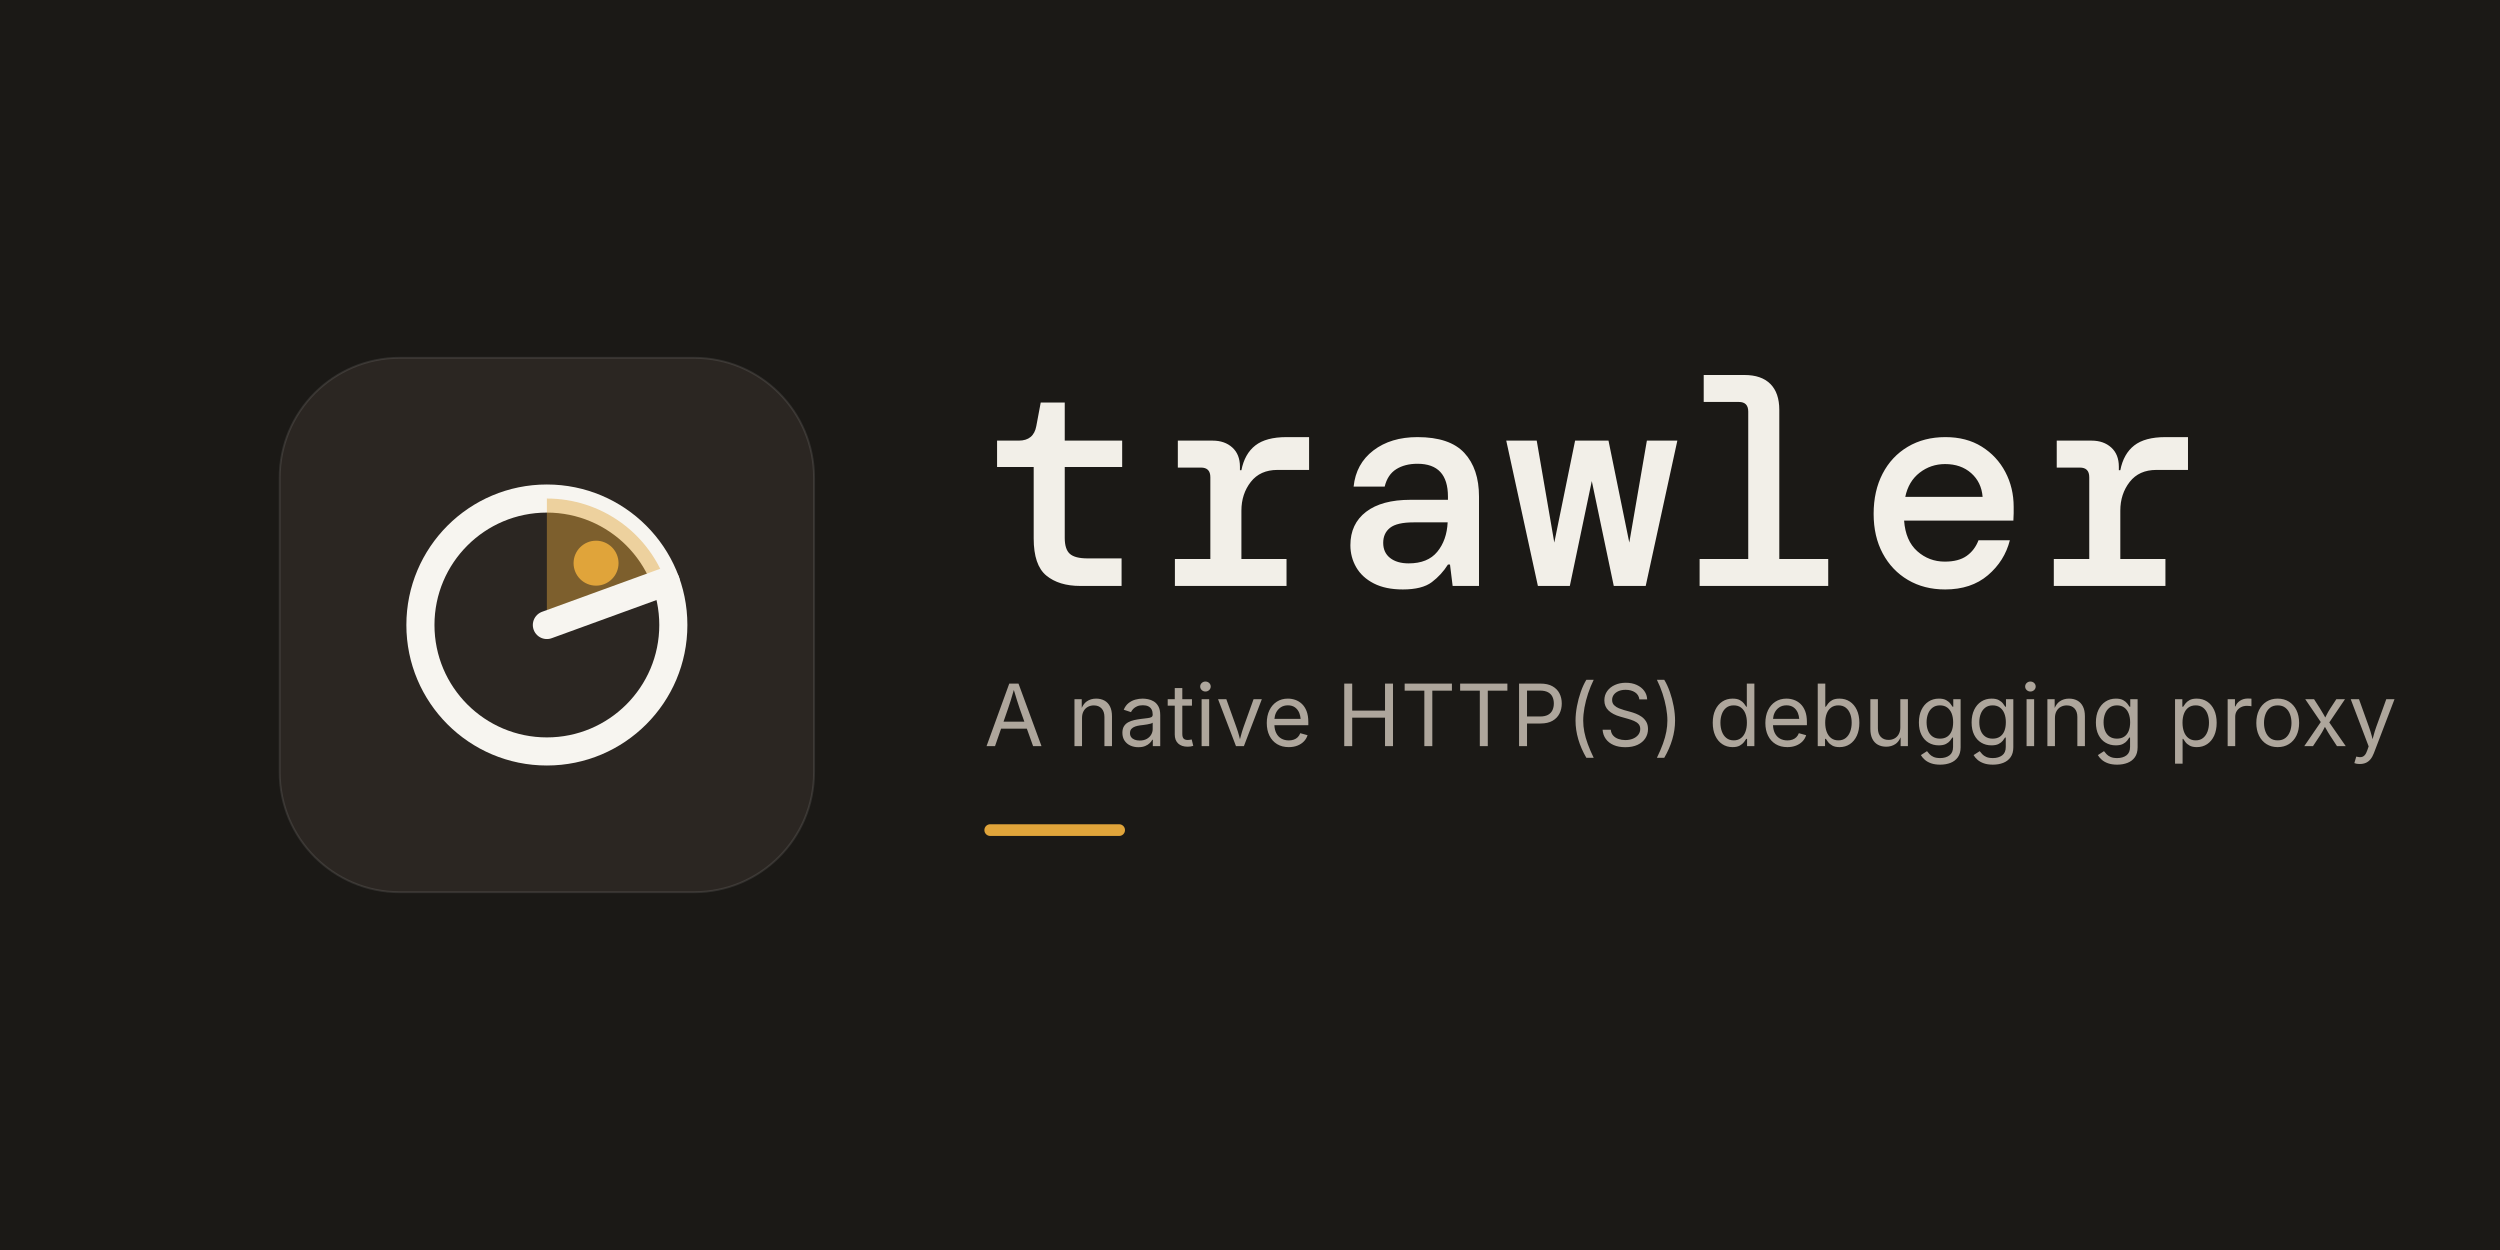
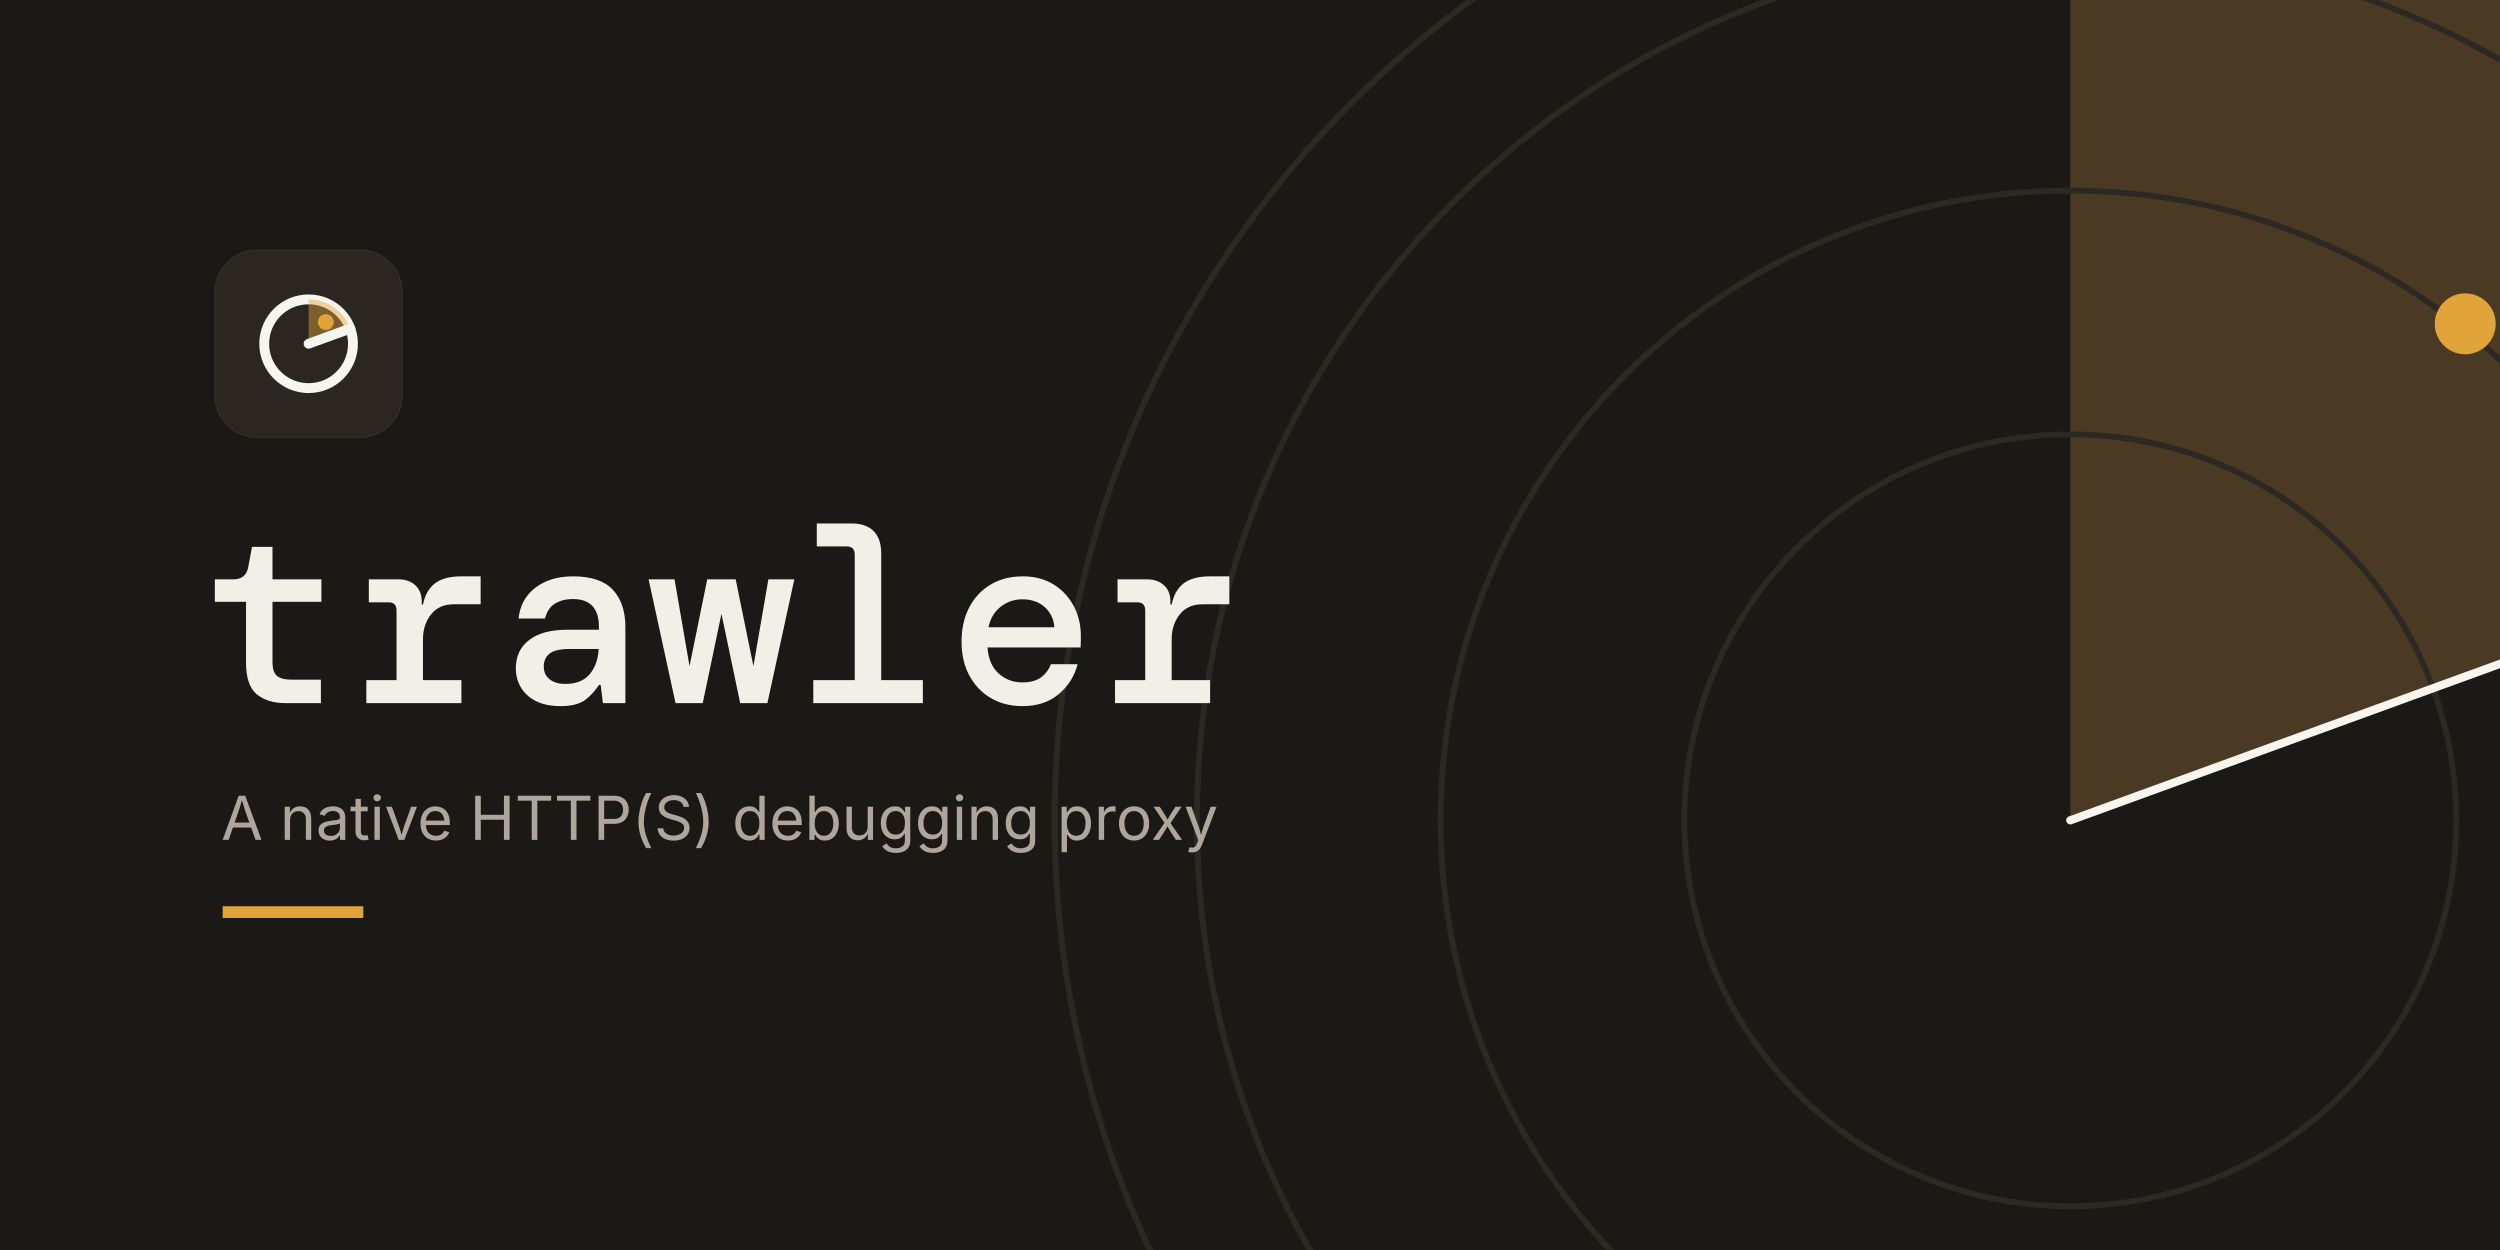
<svg xmlns="http://www.w3.org/2000/svg" width="1280" height="640" viewBox="0 0 1280 640">
-   <rect width="1280" height="640" fill="#1b1916" />
-   <g transform="translate(110 150) scale(0.3320312)">
+   <rect x="0" y="0" width="1280" height="640" fill="#1b1916" />
+   <path d="M1060 420V-100A520 520 0 0 1 1548.8 242.0Z" fill="#4a3a24" />
+   <circle cx="1060" cy="420" r="197.6" fill="none" stroke="#2c2824" stroke-width="3" />
+   <circle cx="1060" cy="420" r="322.4" fill="none" stroke="#2c2824" stroke-width="3" />
+   <circle cx="1060" cy="420" r="447.2" fill="none" stroke="#2c2824" stroke-width="3" />
+   <circle cx="1060" cy="420" r="520" fill="none" stroke="#2c2824" stroke-width="3" />
+   <path d="M1060 420L1548.8 242.0" stroke="#f7f5f0" stroke-width="4.2" stroke-linecap="round" />
+   <circle cx="1262.2" cy="165.8" r="15.6" fill="#e0a43a" />
+   <g transform="translate(98.350 116.350) scale(0.116505)">
    <rect x="100" y="100" width="824" height="824" rx="185" fill="#2b2622" stroke="#ffffff" stroke-opacity=".1" stroke-width="3" />
    <g transform="translate(252 252) scale(21.6667)">
      <circle cx="12" cy="12" r="9" stroke-linecap="round" stroke-linejoin="round" fill="none" stroke="#f7f5f0" stroke-width="2" />
      <path d="M12 12V3A9 9 0 0 1 20.46 8.92Z" fill="#e0a43a" fill-opacity="0.45" />
      <path stroke-linecap="round" stroke-linejoin="round" fill="none" stroke="#f7f5f0" stroke-width="2" d="M12 12L20.46 8.92" />
      <circle cx="15.5" cy="7.6" r="1.6" fill="#e0a43a" />
    </g>
  </g>
-   <path transform="translate(500 300)" fill="#f2efe8" d="M53.1 0.0Q42.15 0.0 35.7 -5.325Q29.25 -10.65 29.25 -24.3V-60.9H10.5V-74.4H21.6Q29.25 -74.4 30.6 -81.9L32.85 -93.9H45.15V-74.4H74.55V-60.9H45.15V-24.6Q45.15 -18.75 47.775 -16.425Q50.4 -14.1 56.85 -14.1H74.25V0.0Z M101.55 0.0V-13.8H119.7V-55.65Q119.7 -60.6 114.9 -60.6H103.05V-74.4H120.9Q127.05 -74.4 130.95 -70.875Q134.85 -67.35 134.85 -61.05V-59.25H135.6Q137.25 -67.65 142.725 -71.925Q148.2 -76.2 158.7 -76.2H170.25V-59.4H154.05Q145.2 -59.4 140.4 -53.25Q135.6 -47.1 135.6 -38.55V-13.8H158.7V0.0Z M218.25 1.8Q209.4 1.8 203.4 -1.275Q197.4 -4.35 194.4 -9.525Q191.4 -14.7 191.4 -20.85Q191.4 -31.8 199.425 -37.95Q207.45 -44.1 222.15 -44.1H241.35V-45.75Q241.35 -62.55 225.75 -62.55Q219.3 -62.55 214.875 -59.775Q210.45 -57.0 208.95 -50.85H193.05Q194.25 -62.55 203.175 -69.375Q212.1 -76.2 225.75 -76.2Q242.25 -76.2 249.75 -68.1Q257.25 -60.0 257.25 -45.75V0.0H243.75L242.4 -10.95H241.35Q238.05 -5.7 233.1 -1.95Q228.15 1.8 218.25 1.8ZM221.25 -11.55Q231.0 -11.55 235.875 -17.475Q240.75 -23.4 241.2 -32.55H223.8Q215.25 -32.55 211.725 -29.775Q208.2 -27.0 208.2 -22.05Q208.2 -17.1 211.725 -14.325Q215.25 -11.55 221.25 -11.55Z M287.4 0.0 271.2 -74.4H286.8L295.8 -22.2L306.45 -74.4H323.55L334.2 -22.2L343.2 -74.4H358.8L342.6 0.0H326.25L315.0 -53.7L303.75 0.0Z M370.2 0.0V-13.8H395.1V-89.25Q395.1 -94.2 390.3 -94.2H372.3V-108.0H393.15Q401.85 -108.0 406.425 -103.425Q411.0 -98.85 411.0 -90.15V-13.8H436.05V0.0Z M495.9 1.8Q485.1 1.8 476.85 -3.075Q468.6 -7.95 463.95 -16.65Q459.3 -25.35 459.3 -36.9Q459.3 -48.6 463.875 -57.45Q468.45 -66.3 476.775 -71.25Q485.1 -76.2 496.05 -76.2Q506.85 -76.2 514.65 -71.325Q522.45 -66.45 526.725 -58.35Q531.0 -50.25 531.0 -40.5Q531.0 -39.0 531.0 -37.275Q531.0 -35.55 530.85 -33.45H474.9Q475.65 -23.1 481.65 -17.775Q487.65 -12.45 495.75 -12.45Q502.8 -12.45 506.925 -15.375Q511.05 -18.3 513.0 -23.4H529.05Q526.35 -12.75 517.8 -5.475Q509.25 1.8 495.9 1.8ZM495.9 -62.4Q488.55 -62.4 482.85 -57.975Q477.15 -53.55 475.5 -45.6H515.1Q514.5 -53.1 509.25 -57.75Q504.0 -62.4 495.9 -62.4Z M551.55 0.0V-13.8H569.7V-55.65Q569.7 -60.6 564.9 -60.6H553.05V-74.4H570.9Q577.05 -74.4 580.95 -70.875Q584.85 -67.35 584.85 -61.05V-59.25H585.6Q587.25 -67.65 592.725 -71.925Q598.2 -76.2 608.7 -76.2H620.25V-59.4H604.05Q595.2 -59.4 590.4 -53.25Q585.6 -47.1 585.6 -38.55V-13.8H608.7V0.0Z" />
-   <path transform="translate(504 382.0117)" fill="#aea69c" d="M1.117 0.0 12.74 -32.012H17.467L29.24 0.0H24.943L21.742 -8.938H8.551L5.457 0.0ZM20.475 -12.504 18.154 -18.992Q17.531 -20.754 16.715 -23.396Q16.027 -25.566 15.082 -28.746Q14.158 -25.523 13.471 -23.311Q12.611 -20.625 12.053 -18.992L9.797 -12.504Z  M49.994 -14.395V0.0H46.127V-24.02H49.844L49.865 -19.572Q50.875 -21.828 52.465 -22.924Q54.484 -24.32 57.213 -24.32Q59.641 -24.32 61.467 -23.321Q63.293 -22.322 64.313 -20.313Q65.334 -18.305 65.334 -15.254V0.0H61.467V-14.932Q61.467 -17.703 60.017 -19.271Q58.566 -20.84 56.053 -20.84Q54.334 -20.84 52.959 -20.088Q51.584 -19.336 50.789 -17.896Q49.994 -16.457 49.994 -14.395Z M78.848 0.559Q76.57 0.559 74.712 -0.301Q72.854 -1.16 71.758 -2.814Q70.662 -4.469 70.662 -6.832Q70.662 -8.895 71.479 -10.184Q72.295 -11.473 73.659 -12.214Q75.023 -12.955 76.678 -13.32Q78.332 -13.686 80.008 -13.9Q82.156 -14.18 83.51 -14.33Q84.863 -14.48 85.519 -14.846Q86.174 -15.211 86.174 -16.092V-16.221Q86.174 -17.725 85.615 -18.767Q85.057 -19.809 83.939 -20.367Q82.822 -20.926 81.146 -20.926Q79.428 -20.926 78.203 -20.389Q76.979 -19.852 76.216 -19.046Q75.453 -18.24 75.066 -17.402L71.35 -18.627Q72.273 -20.818 73.842 -22.054Q75.41 -23.289 77.301 -23.805Q79.191 -24.32 81.039 -24.32Q82.242 -24.32 83.778 -24.03Q85.314 -23.74 86.743 -22.881Q88.172 -22.021 89.106 -20.335Q90.041 -18.648 90.041 -15.834V0.0H86.238V-3.266H85.98Q85.572 -2.428 84.67 -1.536Q83.768 -0.645 82.328 -0.043Q80.889 0.559 78.848 0.559ZM79.514 -2.857Q81.662 -2.857 83.145 -3.695Q84.627 -4.533 85.4 -5.876Q86.174 -7.219 86.174 -8.68V-12.01Q85.938 -11.73 85.143 -11.505Q84.348 -11.279 83.327 -11.107Q82.307 -10.936 81.351 -10.817Q80.395 -10.699 79.836 -10.635Q78.439 -10.463 77.226 -10.044Q76.012 -9.625 75.281 -8.819Q74.551 -8.014 74.551 -6.639Q74.551 -5.393 75.195 -4.555Q75.84 -3.717 76.957 -3.287Q78.074 -2.857 79.514 -2.857Z M106.283 -24.02V-20.711H101.342V-6.23Q101.342 -4.619 101.997 -3.878Q102.652 -3.137 104.178 -3.137Q104.543 -3.137 105.112 -3.223Q105.682 -3.309 106.154 -3.395L106.949 -0.129Q106.348 0.086 105.585 0.193Q104.822 0.301 104.07 0.301Q100.955 0.301 99.215 -1.343Q97.475 -2.986 97.475 -5.93V-20.711H93.865V-24.02H97.475V-29.734H101.342V-24.02Z M111.225 0.0V-24.02H115.092V0.0ZM113.18 -27.951Q112.084 -27.951 111.289 -28.703Q110.494 -29.455 110.494 -30.508Q110.494 -31.582 111.289 -32.323Q112.084 -33.064 113.18 -33.064Q114.297 -33.064 115.092 -32.323Q115.887 -31.582 115.887 -30.508Q115.887 -29.455 115.092 -28.703Q114.297 -27.951 113.18 -27.951Z M128.82 0.0 119.646 -24.02H123.879L128.992 -9.775Q129.809 -7.562 130.389 -5.371Q130.625 -4.447 130.861 -3.545Q131.098 -4.447 131.355 -5.371Q131.914 -7.562 132.709 -9.775L137.822 -24.02H142.055L132.881 0.0Z M155.848 0.516Q152.367 0.516 149.843 -1.031Q147.318 -2.578 145.954 -5.35Q144.59 -8.121 144.59 -11.816Q144.59 -15.512 145.922 -18.326Q147.254 -21.141 149.692 -22.73Q152.131 -24.32 155.396 -24.32Q157.309 -24.32 159.167 -23.687Q161.025 -23.053 162.54 -21.646Q164.055 -20.238 164.957 -17.939Q165.859 -15.641 165.859 -12.311V-10.699H148.5Q148.586 -8.379 149.424 -6.703Q150.348 -4.834 152.013 -3.878Q153.678 -2.922 155.869 -2.922Q157.287 -2.922 158.447 -3.33Q159.607 -3.738 160.445 -4.565Q161.283 -5.393 161.734 -6.617L165.473 -5.586Q164.914 -3.781 163.582 -2.406Q162.25 -1.031 160.284 -0.258Q158.318 0.516 155.848 0.516ZM148.521 -13.965H161.928Q161.777 -15.598 161.24 -16.973Q160.488 -18.799 159.027 -19.841Q157.566 -20.883 155.396 -20.883Q153.227 -20.883 151.68 -19.819Q150.133 -18.756 149.316 -17.059Q148.629 -15.598 148.521 -13.965Z  M184.25 0.0V-32.012H188.332V-18.176H205.133V-32.012H209.215V0.0H205.133V-14.566H188.332V0.0Z M215.188 -28.402V-32.012H239.379V-28.402H229.346V0.0H225.264V-28.402Z M243.59 -28.402V-32.012H267.781V-28.402H257.748V0.0H253.666V-28.402Z M273.754 0.0V-32.012H284.711Q288.449 -32.012 290.866 -30.647Q293.283 -29.283 294.454 -26.984Q295.625 -24.686 295.625 -21.828Q295.625 -18.971 294.454 -16.65Q293.283 -14.33 290.877 -12.955Q288.471 -11.58 284.732 -11.58H277.836V0.0ZM277.836 -15.168H284.539Q287.074 -15.168 288.621 -16.038Q290.168 -16.908 290.866 -18.423Q291.564 -19.938 291.564 -21.828Q291.564 -23.719 290.866 -25.212Q290.168 -26.705 288.61 -27.564Q287.053 -28.424 284.496 -28.424H277.836Z M302.672 -13.041Q302.672 -16.543 303.392 -20.378Q304.111 -24.213 305.357 -27.769Q306.604 -31.324 308.215 -33.967H311.975Q310.32 -30.594 309.106 -26.941Q307.893 -23.289 307.248 -19.733Q306.604 -16.178 306.604 -13.041Q306.604 -10.184 307.173 -7.262Q307.742 -4.34 308.935 -1.085Q310.127 2.17 311.975 5.994H308.215Q305.486 1.332 304.079 -3.502Q302.672 -8.336 302.672 -13.041Z M328.152 0.559Q324.693 0.559 322.147 -0.559Q319.602 -1.676 318.162 -3.685Q316.723 -5.693 316.529 -8.379H320.719Q320.891 -6.574 321.943 -5.403Q322.996 -4.232 324.64 -3.663Q326.283 -3.094 328.152 -3.094Q330.322 -3.094 332.052 -3.803Q333.781 -4.512 334.791 -5.801Q335.801 -7.09 335.801 -8.787Q335.801 -10.334 334.931 -11.301Q334.061 -12.268 332.621 -12.891Q331.182 -13.514 329.463 -13.986L325.596 -15.082Q321.729 -16.178 319.58 -18.219Q317.432 -20.26 317.432 -23.439Q317.432 -26.146 318.893 -28.177Q320.354 -30.207 322.846 -31.324Q325.338 -32.441 328.432 -32.441Q331.59 -32.441 334.018 -31.324Q336.445 -30.207 337.853 -28.284Q339.26 -26.361 339.346 -23.934H335.35Q335.07 -26.275 333.115 -27.554Q331.16 -28.832 328.303 -28.832Q326.24 -28.832 324.683 -28.155Q323.125 -27.479 322.266 -26.308Q321.406 -25.137 321.406 -23.633Q321.406 -21.957 322.448 -20.937Q323.49 -19.916 324.919 -19.347Q326.348 -18.777 327.508 -18.455L330.709 -17.574Q331.998 -17.23 333.556 -16.629Q335.113 -16.027 336.531 -15.028Q337.949 -14.029 338.862 -12.493Q339.775 -10.957 339.775 -8.723Q339.775 -6.102 338.411 -3.996Q337.047 -1.891 334.447 -0.666Q331.848 0.559 328.152 0.559Z M344.33 5.994Q346.242 2.062 347.424 -1.214Q348.605 -4.49 349.153 -7.391Q349.701 -10.291 349.701 -13.041Q349.701 -16.178 349.057 -19.733Q348.412 -23.289 347.209 -26.941Q346.006 -30.594 344.33 -33.967H348.09Q349.701 -31.324 350.958 -27.769Q352.215 -24.213 352.924 -20.367Q353.633 -16.521 353.633 -13.041Q353.633 -8.25 352.204 -3.416Q350.775 1.418 348.09 5.994Z  M383.088 0.516Q380.102 0.516 377.803 -1.01Q375.504 -2.535 374.215 -5.328Q372.926 -8.121 372.926 -11.945Q372.926 -15.748 374.226 -18.53Q375.525 -21.312 377.824 -22.816Q380.123 -24.32 383.109 -24.32Q385.451 -24.32 386.826 -23.547Q388.201 -22.773 388.942 -21.796Q389.684 -20.818 390.07 -20.174H390.371V-32.012H394.238V0.0H390.5V-3.717H390.07Q389.684 -3.051 388.921 -2.052Q388.158 -1.053 386.772 -0.269Q385.387 0.516 383.088 0.516ZM383.668 -2.943Q385.859 -2.943 387.363 -4.093Q388.867 -5.242 389.641 -7.283Q390.414 -9.324 390.414 -11.988Q390.414 -14.652 389.651 -16.64Q388.889 -18.627 387.385 -19.744Q385.881 -20.861 383.668 -20.861Q381.391 -20.861 379.876 -19.68Q378.361 -18.498 377.609 -16.489Q376.857 -14.48 376.857 -11.988Q376.857 -9.475 377.62 -7.423Q378.383 -5.371 379.908 -4.157Q381.434 -2.943 383.668 -2.943Z M411.125 0.516Q407.645 0.516 405.12 -1.031Q402.596 -2.578 401.231 -5.35Q399.867 -8.121 399.867 -11.816Q399.867 -15.512 401.199 -18.326Q402.531 -21.141 404.97 -22.73Q407.408 -24.32 410.674 -24.32Q412.586 -24.32 414.444 -23.687Q416.303 -23.053 417.817 -21.646Q419.332 -20.238 420.234 -17.939Q421.137 -15.641 421.137 -12.311V-10.699H403.777Q403.863 -8.379 404.701 -6.703Q405.625 -4.834 407.29 -3.878Q408.955 -2.922 411.146 -2.922Q412.564 -2.922 413.725 -3.33Q414.885 -3.738 415.723 -4.565Q416.561 -5.393 417.012 -6.617L420.75 -5.586Q420.191 -3.781 418.859 -2.406Q417.527 -1.031 415.562 -0.258Q413.596 0.516 411.125 0.516ZM403.799 -13.965H417.205Q417.055 -15.598 416.518 -16.973Q415.766 -18.799 414.305 -19.841Q412.844 -20.883 410.674 -20.883Q408.504 -20.883 406.957 -19.819Q405.41 -18.756 404.594 -17.059Q403.906 -15.598 403.799 -13.965Z M437.83 0.516Q435.553 0.516 434.156 -0.269Q432.76 -1.053 432.008 -2.052Q431.256 -3.051 430.848 -3.717H430.418V0.0H426.68V-32.012H430.547V-20.174H430.848Q431.256 -20.818 431.986 -21.796Q432.717 -22.773 434.092 -23.547Q435.467 -24.32 437.809 -24.32Q440.816 -24.32 443.104 -22.816Q445.393 -21.312 446.692 -18.53Q447.992 -15.748 447.992 -11.945Q447.992 -8.121 446.703 -5.328Q445.414 -2.535 443.126 -1.01Q440.838 0.516 437.83 0.516ZM437.25 -2.943Q439.506 -2.943 441.021 -4.157Q442.535 -5.371 443.298 -7.423Q444.061 -9.475 444.061 -11.988Q444.061 -14.48 443.309 -16.489Q442.557 -18.498 441.042 -19.68Q439.527 -20.861 437.25 -20.861Q435.037 -20.861 433.533 -19.744Q432.029 -18.627 431.267 -16.64Q430.504 -14.652 430.504 -11.988Q430.504 -9.324 431.277 -7.283Q432.051 -5.242 433.565 -4.093Q435.08 -2.943 437.25 -2.943Z M461.764 0.301Q459.336 0.301 457.499 -0.698Q455.662 -1.697 454.642 -3.717Q453.621 -5.736 453.621 -8.766V-24.02H457.488V-9.088Q457.488 -6.316 458.949 -4.748Q460.41 -3.18 462.924 -3.18Q464.643 -3.18 466.007 -3.932Q467.371 -4.684 468.166 -6.134Q468.961 -7.584 468.961 -9.625V-24.02H472.85V0.0H469.111V-4.49Q468.08 -2.148 466.469 -1.074Q464.406 0.301 461.764 0.301Z M489.371 9.496Q486.707 9.496 484.763 8.819Q482.818 8.143 481.529 7.025Q480.24 5.908 479.488 4.598L482.625 2.578Q483.141 3.266 483.903 4.104Q484.666 4.941 485.966 5.532Q487.266 6.123 489.371 6.123Q492.25 6.123 494.108 4.748Q495.967 3.373 495.967 0.408V-4.404H495.602Q495.193 -3.717 494.452 -2.771Q493.711 -1.826 492.325 -1.106Q490.939 -0.387 488.619 -0.387Q485.74 -0.387 483.441 -1.751Q481.143 -3.115 479.811 -5.736Q478.479 -8.357 478.479 -12.117Q478.479 -15.834 479.789 -18.573Q481.1 -21.312 483.409 -22.816Q485.719 -24.32 488.705 -24.32Q491.025 -24.32 492.411 -23.558Q493.797 -22.795 494.549 -21.807Q495.301 -20.818 495.709 -20.174H496.074V-24.02H499.834V0.623Q499.834 3.717 498.438 5.683Q497.041 7.648 494.667 8.572Q492.293 9.496 489.371 9.496ZM489.264 -3.824Q491.455 -3.824 492.959 -4.823Q494.463 -5.822 495.236 -7.702Q496.01 -9.582 496.01 -12.203Q496.01 -14.76 495.247 -16.704Q494.484 -18.648 492.98 -19.755Q491.477 -20.861 489.264 -20.861Q486.986 -20.861 485.461 -19.69Q483.936 -18.52 483.173 -16.564Q482.41 -14.609 482.41 -12.203Q482.41 -9.732 483.184 -7.842Q483.957 -5.951 485.482 -4.888Q487.008 -3.824 489.264 -3.824Z M516.355 9.496Q513.691 9.496 511.747 8.819Q509.803 8.143 508.514 7.025Q507.225 5.908 506.473 4.598L509.609 2.578Q510.125 3.266 510.888 4.104Q511.65 4.941 512.95 5.532Q514.25 6.123 516.355 6.123Q519.234 6.123 521.093 4.748Q522.951 3.373 522.951 0.408V-4.404H522.586Q522.178 -3.717 521.437 -2.771Q520.695 -1.826 519.31 -1.106Q517.924 -0.387 515.604 -0.387Q512.725 -0.387 510.426 -1.751Q508.127 -3.115 506.795 -5.736Q505.463 -8.357 505.463 -12.117Q505.463 -15.834 506.773 -18.573Q508.084 -21.312 510.394 -22.816Q512.703 -24.32 515.689 -24.32Q518.01 -24.32 519.396 -23.558Q520.781 -22.795 521.533 -21.807Q522.285 -20.818 522.693 -20.174H523.059V-24.02H526.818V0.623Q526.818 3.717 525.422 5.683Q524.025 7.648 521.651 8.572Q519.277 9.496 516.355 9.496ZM516.248 -3.824Q518.439 -3.824 519.943 -4.823Q521.447 -5.822 522.221 -7.702Q522.994 -9.582 522.994 -12.203Q522.994 -14.76 522.231 -16.704Q521.469 -18.648 519.965 -19.755Q518.461 -20.861 516.248 -20.861Q513.971 -20.861 512.445 -19.69Q510.92 -18.52 510.157 -16.564Q509.395 -14.609 509.395 -12.203Q509.395 -9.732 510.168 -7.842Q510.941 -5.951 512.467 -4.888Q513.992 -3.824 516.248 -3.824Z M533.607 0.0V-24.02H537.475V0.0ZM535.562 -27.951Q534.467 -27.951 533.672 -28.703Q532.877 -29.455 532.877 -30.508Q532.877 -31.582 533.672 -32.323Q534.467 -33.064 535.562 -33.064Q536.68 -33.064 537.475 -32.323Q538.27 -31.582 538.27 -30.508Q538.27 -29.455 537.475 -28.703Q536.68 -27.951 535.562 -27.951Z M548.131 -14.395V0.0H544.264V-24.02H547.98L548.002 -19.572Q549.012 -21.828 550.602 -22.924Q552.621 -24.32 555.35 -24.32Q557.777 -24.32 559.604 -23.321Q561.43 -22.322 562.45 -20.313Q563.471 -18.305 563.471 -15.254V0.0H559.604V-14.932Q559.604 -17.703 558.153 -19.271Q556.703 -20.84 554.189 -20.84Q552.471 -20.84 551.096 -20.088Q549.721 -19.336 548.926 -17.896Q548.131 -16.457 548.131 -14.395Z M579.992 9.496Q577.328 9.496 575.384 8.819Q573.439 8.143 572.15 7.025Q570.861 5.908 570.109 4.598L573.246 2.578Q573.762 3.266 574.524 4.104Q575.287 4.941 576.587 5.532Q577.887 6.123 579.992 6.123Q582.871 6.123 584.729 4.748Q586.588 3.373 586.588 0.408V-4.404H586.223Q585.814 -3.717 585.073 -2.771Q584.332 -1.826 582.946 -1.106Q581.561 -0.387 579.24 -0.387Q576.361 -0.387 574.062 -1.751Q571.764 -3.115 570.432 -5.736Q569.1 -8.357 569.1 -12.117Q569.1 -15.834 570.41 -18.573Q571.721 -21.312 574.03 -22.816Q576.34 -24.32 579.326 -24.32Q581.646 -24.32 583.032 -23.558Q584.418 -22.795 585.17 -21.807Q585.922 -20.818 586.33 -20.174H586.695V-24.02H590.455V0.623Q590.455 3.717 589.059 5.683Q587.662 7.648 585.288 8.572Q582.914 9.496 579.992 9.496ZM579.885 -3.824Q582.076 -3.824 583.58 -4.823Q585.084 -5.822 585.857 -7.702Q586.631 -9.582 586.631 -12.203Q586.631 -14.76 585.868 -16.704Q585.105 -18.648 583.602 -19.755Q582.098 -20.861 579.885 -20.861Q577.607 -20.861 576.082 -19.69Q574.557 -18.52 573.794 -16.564Q573.031 -14.609 573.031 -12.203Q573.031 -9.732 573.805 -7.842Q574.578 -5.951 576.104 -4.888Q577.629 -3.824 579.885 -3.824Z  M609.619 8.98V-24.02H613.357V-20.174H613.787Q614.195 -20.818 614.926 -21.796Q615.656 -22.773 617.031 -23.547Q618.406 -24.32 620.748 -24.32Q623.756 -24.32 626.044 -22.816Q628.332 -21.312 629.632 -18.53Q630.932 -15.748 630.932 -11.945Q630.932 -8.121 629.643 -5.328Q628.354 -2.535 626.065 -1.01Q623.777 0.516 620.77 0.516Q618.492 0.516 617.096 -0.269Q615.699 -1.053 614.947 -2.052Q614.195 -3.051 613.787 -3.717H613.486V8.98ZM620.189 -2.943Q622.445 -2.943 623.96 -4.157Q625.475 -5.371 626.237 -7.423Q627.0 -9.475 627.0 -11.988Q627.0 -14.48 626.248 -16.489Q625.496 -18.498 623.981 -19.68Q622.467 -20.861 620.189 -20.861Q617.977 -20.861 616.473 -19.744Q614.969 -18.627 614.206 -16.64Q613.443 -14.652 613.443 -11.988Q613.443 -9.324 614.217 -7.283Q614.99 -5.242 616.505 -4.093Q618.02 -2.943 620.189 -2.943Z M636.561 0.0V-24.02H640.299V-20.324H640.557Q641.223 -22.15 642.931 -23.257Q644.639 -24.363 646.787 -24.363Q647.217 -24.363 647.808 -24.342Q648.398 -24.32 648.742 -24.299V-20.41Q648.57 -20.453 647.883 -20.539Q647.195 -20.625 646.422 -20.625Q644.703 -20.625 643.339 -19.905Q641.975 -19.186 641.201 -17.929Q640.428 -16.672 640.428 -15.039V0.0Z M662.17 0.516Q658.904 0.516 656.444 -1.031Q653.984 -2.578 652.609 -5.371Q651.234 -8.164 651.234 -11.859Q651.234 -15.619 652.609 -18.423Q653.984 -21.227 656.444 -22.773Q658.904 -24.32 662.17 -24.32Q665.457 -24.32 667.928 -22.773Q670.398 -21.227 671.773 -18.423Q673.148 -15.619 673.148 -11.859Q673.148 -8.164 671.773 -5.371Q670.398 -2.578 667.928 -1.031Q665.457 0.516 662.17 0.516ZM662.17 -2.943Q664.598 -2.943 666.166 -4.189Q667.734 -5.436 668.486 -7.466Q669.238 -9.496 669.238 -11.859Q669.238 -14.244 668.486 -16.296Q667.734 -18.348 666.166 -19.604Q664.598 -20.861 662.17 -20.861Q659.764 -20.861 658.217 -19.604Q656.67 -18.348 655.918 -16.307Q655.166 -14.266 655.166 -11.859Q655.166 -9.496 655.918 -7.466Q656.67 -5.436 658.217 -4.189Q659.764 -2.943 662.17 -2.943Z M675.791 0.0 684.234 -12.332 676.285 -24.02H680.797L683.783 -19.357Q684.943 -17.553 685.803 -15.984Q686.146 -15.318 686.533 -14.652Q686.877 -15.318 687.221 -15.984Q687.973 -17.553 689.154 -19.357L692.205 -24.02H696.631L688.596 -12.117L697.018 0.0H692.527L689.004 -5.393Q687.865 -7.154 687.049 -8.68Q686.705 -9.281 686.361 -9.861Q686.039 -9.281 685.738 -8.68Q684.986 -7.154 683.826 -5.393L680.26 0.0Z M701.422 8.701 702.41 5.35 702.818 5.457Q704.0 5.758 704.967 5.618Q705.934 5.479 706.707 4.662Q707.48 3.846 708.061 2.127L708.748 0.129L699.574 -24.02H703.807L708.92 -9.775Q709.736 -7.541 710.295 -5.35Q710.531 -4.447 710.768 -3.545Q711.004 -4.447 711.262 -5.371Q711.82 -7.562 712.615 -9.775L717.771 -24.02H721.982L711.434 3.588Q710.703 5.5 709.683 6.735Q708.662 7.971 707.309 8.562Q705.955 9.152 704.258 9.152Q703.227 9.152 702.475 9.002Q701.723 8.852 701.422 8.701Z" />
-   <rect x="504" y="422.012" width="72" height="6" rx="3" fill="#e0a43a" />
+   <g transform="translate(110 360)">
+     <path transform="translate(-8.944 0) scale(0.85185)" fill="#f2efe8" d="M53.1 0.0Q42.15 0.0 35.7 -5.325Q29.25 -10.65 29.25 -24.3V-60.9H10.5V-74.4H21.6Q29.25 -74.4 30.6 -81.9L32.85 -93.9H45.15V-74.4H74.55V-60.9H45.15V-24.6Q45.15 -18.75 47.775 -16.425Q50.4 -14.1 56.85 -14.1H74.25V0.0Z M101.55 0.0V-13.8H119.7V-55.65Q119.7 -60.6 114.9 -60.6H103.05V-74.4H120.9Q127.05 -74.4 130.95 -70.875Q134.85 -67.35 134.85 -61.05V-59.25H135.6Q137.25 -67.65 142.725 -71.925Q148.2 -76.2 158.7 -76.2H170.25V-59.4H154.05Q145.2 -59.4 140.4 -53.25Q135.6 -47.1 135.6 -38.55V-13.8H158.7V0.0Z M218.25 1.8Q209.4 1.8 203.4 -1.275Q197.4 -4.35 194.4 -9.525Q191.4 -14.7 191.4 -20.85Q191.4 -31.8 199.425 -37.95Q207.45 -44.1 222.15 -44.1H241.35V-45.75Q241.35 -62.55 225.75 -62.55Q219.3 -62.55 214.875 -59.775Q210.45 -57.0 208.95 -50.85H193.05Q194.25 -62.55 203.175 -69.375Q212.1 -76.2 225.75 -76.2Q242.25 -76.2 249.75 -68.1Q257.25 -60.0 257.25 -45.75V0.0H243.75L242.4 -10.95H241.35Q238.05 -5.7 233.1 -1.95Q228.15 1.8 218.25 1.8ZM221.25 -11.55Q231.0 -11.55 235.875 -17.475Q240.75 -23.4 241.2 -32.55H223.8Q215.25 -32.55 211.725 -29.775Q208.2 -27.0 208.2 -22.05Q208.2 -17.1 211.725 -14.325Q215.25 -11.55 221.25 -11.55Z M287.4 0.0 271.2 -74.4H286.8L295.8 -22.2L306.45 -74.4H323.55L334.2 -22.2L343.2 -74.4H358.8L342.6 0.0H326.25L315.0 -53.7L303.75 0.0Z M370.2 0.0V-13.8H395.1V-89.25Q395.1 -94.2 390.3 -94.2H372.3V-108.0H393.15Q401.85 -108.0 406.425 -103.425Q411.0 -98.85 411.0 -90.15V-13.8H436.05V0.0Z M495.9 1.8Q485.1 1.8 476.85 -3.075Q468.6 -7.95 463.95 -16.65Q459.3 -25.35 459.3 -36.9Q459.3 -48.6 463.875 -57.45Q468.45 -66.3 476.775 -71.25Q485.1 -76.2 496.05 -76.2Q506.85 -76.2 514.65 -71.325Q522.45 -66.45 526.725 -58.35Q531.0 -50.25 531.0 -40.5Q531.0 -39.0 531.0 -37.275Q531.0 -35.55 530.85 -33.45H474.9Q475.65 -23.1 481.65 -17.775Q487.65 -12.45 495.75 -12.45Q502.8 -12.45 506.925 -15.375Q511.05 -18.3 513.0 -23.4H529.05Q526.35 -12.75 517.8 -5.475Q509.25 1.8 495.9 1.8ZM495.9 -62.4Q488.55 -62.4 482.85 -57.975Q477.15 -53.55 475.5 -45.6H515.1Q514.5 -53.1 509.25 -57.75Q504.0 -62.4 495.9 -62.4Z M551.55 0.0V-13.8H569.7V-55.65Q569.7 -60.6 564.9 -60.6H553.05V-74.4H570.9Q577.05 -74.4 580.95 -70.875Q584.85 -67.35 584.85 -61.05V-59.25H585.6Q587.25 -67.65 592.725 -71.925Q598.2 -76.2 608.7 -76.2H620.25V-59.4H604.05Q595.2 -59.4 590.4 -53.25Q585.6 -47.1 585.6 -38.55V-13.8H608.7V0.0Z" />
+   </g>
+   <g transform="translate(114 430)">
+     <path transform="translate(-0.776 0) scale(0.70588)" fill="#aea69c" d="M1.117 0.0 12.74 -32.012H17.467L29.24 0.0H24.943L21.742 -8.938H8.551L5.457 0.0ZM20.475 -12.504 18.154 -18.992Q17.531 -20.754 16.715 -23.396Q16.027 -25.566 15.082 -28.746Q14.158 -25.523 13.471 -23.311Q12.611 -20.625 12.053 -18.992L9.797 -12.504Z  M49.994 -14.395V0.0H46.127V-24.02H49.844L49.865 -19.572Q50.875 -21.828 52.465 -22.924Q54.484 -24.32 57.213 -24.32Q59.641 -24.32 61.467 -23.321Q63.293 -22.322 64.313 -20.313Q65.334 -18.305 65.334 -15.254V0.0H61.467V-14.932Q61.467 -17.703 60.017 -19.271Q58.566 -20.84 56.053 -20.84Q54.334 -20.84 52.959 -20.088Q51.584 -19.336 50.789 -17.896Q49.994 -16.457 49.994 -14.395Z M78.848 0.559Q76.57 0.559 74.712 -0.301Q72.854 -1.16 71.758 -2.814Q70.662 -4.469 70.662 -6.832Q70.662 -8.895 71.479 -10.184Q72.295 -11.473 73.659 -12.214Q75.023 -12.955 76.678 -13.32Q78.332 -13.686 80.008 -13.9Q82.156 -14.18 83.51 -14.33Q84.863 -14.48 85.519 -14.846Q86.174 -15.211 86.174 -16.092V-16.221Q86.174 -17.725 85.615 -18.767Q85.057 -19.809 83.939 -20.367Q82.822 -20.926 81.146 -20.926Q79.428 -20.926 78.203 -20.389Q76.979 -19.852 76.216 -19.046Q75.453 -18.24 75.066 -17.402L71.35 -18.627Q72.273 -20.818 73.842 -22.054Q75.41 -23.289 77.301 -23.805Q79.191 -24.32 81.039 -24.32Q82.242 -24.32 83.778 -24.03Q85.314 -23.74 86.743 -22.881Q88.172 -22.021 89.106 -20.335Q90.041 -18.648 90.041 -15.834V0.0H86.238V-3.266H85.98Q85.572 -2.428 84.67 -1.536Q83.768 -0.645 82.328 -0.043Q80.889 0.559 78.848 0.559ZM79.514 -2.857Q81.662 -2.857 83.145 -3.695Q84.627 -4.533 85.4 -5.876Q86.174 -7.219 86.174 -8.68V-12.01Q85.938 -11.73 85.143 -11.505Q84.348 -11.279 83.327 -11.107Q82.307 -10.936 81.351 -10.817Q80.395 -10.699 79.836 -10.635Q78.439 -10.463 77.226 -10.044Q76.012 -9.625 75.281 -8.819Q74.551 -8.014 74.551 -6.639Q74.551 -5.393 75.195 -4.555Q75.84 -3.717 76.957 -3.287Q78.074 -2.857 79.514 -2.857Z M106.283 -24.02V-20.711H101.342V-6.23Q101.342 -4.619 101.997 -3.878Q102.652 -3.137 104.178 -3.137Q104.543 -3.137 105.112 -3.223Q105.682 -3.309 106.154 -3.395L106.949 -0.129Q106.348 0.086 105.585 0.193Q104.822 0.301 104.07 0.301Q100.955 0.301 99.215 -1.343Q97.475 -2.986 97.475 -5.93V-20.711H93.865V-24.02H97.475V-29.734H101.342V-24.02Z M111.225 0.0V-24.02H115.092V0.0ZM113.18 -27.951Q112.084 -27.951 111.289 -28.703Q110.494 -29.455 110.494 -30.508Q110.494 -31.582 111.289 -32.323Q112.084 -33.064 113.18 -33.064Q114.297 -33.064 115.092 -32.323Q115.887 -31.582 115.887 -30.508Q115.887 -29.455 115.092 -28.703Q114.297 -27.951 113.18 -27.951Z M128.82 0.0 119.646 -24.02H123.879L128.992 -9.775Q129.809 -7.562 130.389 -5.371Q130.625 -4.447 130.861 -3.545Q131.098 -4.447 131.355 -5.371Q131.914 -7.562 132.709 -9.775L137.822 -24.02H142.055L132.881 0.0Z M155.848 0.516Q152.367 0.516 149.843 -1.031Q147.318 -2.578 145.954 -5.35Q144.59 -8.121 144.59 -11.816Q144.59 -15.512 145.922 -18.326Q147.254 -21.141 149.692 -22.73Q152.131 -24.32 155.396 -24.32Q157.309 -24.32 159.167 -23.687Q161.025 -23.053 162.54 -21.646Q164.055 -20.238 164.957 -17.939Q165.859 -15.641 165.859 -12.311V-10.699H148.5Q148.586 -8.379 149.424 -6.703Q150.348 -4.834 152.013 -3.878Q153.678 -2.922 155.869 -2.922Q157.287 -2.922 158.447 -3.33Q159.607 -3.738 160.445 -4.565Q161.283 -5.393 161.734 -6.617L165.473 -5.586Q164.914 -3.781 163.582 -2.406Q162.25 -1.031 160.284 -0.258Q158.318 0.516 155.848 0.516ZM148.521 -13.965H161.928Q161.777 -15.598 161.24 -16.973Q160.488 -18.799 159.027 -19.841Q157.566 -20.883 155.396 -20.883Q153.227 -20.883 151.68 -19.819Q150.133 -18.756 149.316 -17.059Q148.629 -15.598 148.521 -13.965Z  M184.25 0.0V-32.012H188.332V-18.176H205.133V-32.012H209.215V0.0H205.133V-14.566H188.332V0.0Z M215.188 -28.402V-32.012H239.379V-28.402H229.346V0.0H225.264V-28.402Z M243.59 -28.402V-32.012H267.781V-28.402H257.748V0.0H253.666V-28.402Z M273.754 0.0V-32.012H284.711Q288.449 -32.012 290.866 -30.647Q293.283 -29.283 294.454 -26.984Q295.625 -24.686 295.625 -21.828Q295.625 -18.971 294.454 -16.65Q293.283 -14.33 290.877 -12.955Q288.471 -11.58 284.732 -11.58H277.836V0.0ZM277.836 -15.168H284.539Q287.074 -15.168 288.621 -16.038Q290.168 -16.908 290.866 -18.423Q291.564 -19.938 291.564 -21.828Q291.564 -23.719 290.866 -25.212Q290.168 -26.705 288.61 -27.564Q287.053 -28.424 284.496 -28.424H277.836Z M302.672 -13.041Q302.672 -16.543 303.392 -20.378Q304.111 -24.213 305.357 -27.769Q306.604 -31.324 308.215 -33.967H311.975Q310.32 -30.594 309.106 -26.941Q307.893 -23.289 307.248 -19.733Q306.604 -16.178 306.604 -13.041Q306.604 -10.184 307.173 -7.262Q307.742 -4.34 308.935 -1.085Q310.127 2.17 311.975 5.994H308.215Q305.486 1.332 304.079 -3.502Q302.672 -8.336 302.672 -13.041Z M328.152 0.559Q324.693 0.559 322.147 -0.559Q319.602 -1.676 318.162 -3.685Q316.723 -5.693 316.529 -8.379H320.719Q320.891 -6.574 321.943 -5.403Q322.996 -4.232 324.64 -3.663Q326.283 -3.094 328.152 -3.094Q330.322 -3.094 332.052 -3.803Q333.781 -4.512 334.791 -5.801Q335.801 -7.09 335.801 -8.787Q335.801 -10.334 334.931 -11.301Q334.061 -12.268 332.621 -12.891Q331.182 -13.514 329.463 -13.986L325.596 -15.082Q321.729 -16.178 319.58 -18.219Q317.432 -20.26 317.432 -23.439Q317.432 -26.146 318.893 -28.177Q320.354 -30.207 322.846 -31.324Q325.338 -32.441 328.432 -32.441Q331.59 -32.441 334.018 -31.324Q336.445 -30.207 337.853 -28.284Q339.26 -26.361 339.346 -23.934H335.35Q335.07 -26.275 333.115 -27.554Q331.16 -28.832 328.303 -28.832Q326.24 -28.832 324.683 -28.155Q323.125 -27.479 322.266 -26.308Q321.406 -25.137 321.406 -23.633Q321.406 -21.957 322.448 -20.937Q323.49 -19.916 324.919 -19.347Q326.348 -18.777 327.508 -18.455L330.709 -17.574Q331.998 -17.23 333.556 -16.629Q335.113 -16.027 336.531 -15.028Q337.949 -14.029 338.862 -12.493Q339.775 -10.957 339.775 -8.723Q339.775 -6.102 338.411 -3.996Q337.047 -1.891 334.447 -0.666Q331.848 0.559 328.152 0.559Z M344.33 5.994Q346.242 2.062 347.424 -1.214Q348.605 -4.49 349.153 -7.391Q349.701 -10.291 349.701 -13.041Q349.701 -16.178 349.057 -19.733Q348.412 -23.289 347.209 -26.941Q346.006 -30.594 344.33 -33.967H348.09Q349.701 -31.324 350.958 -27.769Q352.215 -24.213 352.924 -20.367Q353.633 -16.521 353.633 -13.041Q353.633 -8.25 352.204 -3.416Q350.775 1.418 348.09 5.994Z  M383.088 0.516Q380.102 0.516 377.803 -1.01Q375.504 -2.535 374.215 -5.328Q372.926 -8.121 372.926 -11.945Q372.926 -15.748 374.226 -18.53Q375.525 -21.312 377.824 -22.816Q380.123 -24.32 383.109 -24.32Q385.451 -24.32 386.826 -23.547Q388.201 -22.773 388.942 -21.796Q389.684 -20.818 390.07 -20.174H390.371V-32.012H394.238V0.0H390.5V-3.717H390.07Q389.684 -3.051 388.921 -2.052Q388.158 -1.053 386.772 -0.269Q385.387 0.516 383.088 0.516ZM383.668 -2.943Q385.859 -2.943 387.363 -4.093Q388.867 -5.242 389.641 -7.283Q390.414 -9.324 390.414 -11.988Q390.414 -14.652 389.651 -16.64Q388.889 -18.627 387.385 -19.744Q385.881 -20.861 383.668 -20.861Q381.391 -20.861 379.876 -19.68Q378.361 -18.498 377.609 -16.489Q376.857 -14.48 376.857 -11.988Q376.857 -9.475 377.62 -7.423Q378.383 -5.371 379.908 -4.157Q381.434 -2.943 383.668 -2.943Z M411.125 0.516Q407.645 0.516 405.12 -1.031Q402.596 -2.578 401.231 -5.35Q399.867 -8.121 399.867 -11.816Q399.867 -15.512 401.199 -18.326Q402.531 -21.141 404.97 -22.73Q407.408 -24.32 410.674 -24.32Q412.586 -24.32 414.444 -23.687Q416.303 -23.053 417.817 -21.646Q419.332 -20.238 420.234 -17.939Q421.137 -15.641 421.137 -12.311V-10.699H403.777Q403.863 -8.379 404.701 -6.703Q405.625 -4.834 407.29 -3.878Q408.955 -2.922 411.146 -2.922Q412.564 -2.922 413.725 -3.33Q414.885 -3.738 415.723 -4.565Q416.561 -5.393 417.012 -6.617L420.75 -5.586Q420.191 -3.781 418.859 -2.406Q417.527 -1.031 415.562 -0.258Q413.596 0.516 411.125 0.516ZM403.799 -13.965H417.205Q417.055 -15.598 416.518 -16.973Q415.766 -18.799 414.305 -19.841Q412.844 -20.883 410.674 -20.883Q408.504 -20.883 406.957 -19.819Q405.41 -18.756 404.594 -17.059Q403.906 -15.598 403.799 -13.965Z M437.83 0.516Q435.553 0.516 434.156 -0.269Q432.76 -1.053 432.008 -2.052Q431.256 -3.051 430.848 -3.717H430.418V0.0H426.68V-32.012H430.547V-20.174H430.848Q431.256 -20.818 431.986 -21.796Q432.717 -22.773 434.092 -23.547Q435.467 -24.32 437.809 -24.32Q440.816 -24.32 443.104 -22.816Q445.393 -21.312 446.692 -18.53Q447.992 -15.748 447.992 -11.945Q447.992 -8.121 446.703 -5.328Q445.414 -2.535 443.126 -1.01Q440.838 0.516 437.83 0.516ZM437.25 -2.943Q439.506 -2.943 441.021 -4.157Q442.535 -5.371 443.298 -7.423Q444.061 -9.475 444.061 -11.988Q444.061 -14.48 443.309 -16.489Q442.557 -18.498 441.042 -19.68Q439.527 -20.861 437.25 -20.861Q435.037 -20.861 433.533 -19.744Q432.029 -18.627 431.267 -16.64Q430.504 -14.652 430.504 -11.988Q430.504 -9.324 431.277 -7.283Q432.051 -5.242 433.565 -4.093Q435.08 -2.943 437.25 -2.943Z M461.764 0.301Q459.336 0.301 457.499 -0.698Q455.662 -1.697 454.642 -3.717Q453.621 -5.736 453.621 -8.766V-24.02H457.488V-9.088Q457.488 -6.316 458.949 -4.748Q460.41 -3.18 462.924 -3.18Q464.643 -3.18 466.007 -3.932Q467.371 -4.684 468.166 -6.134Q468.961 -7.584 468.961 -9.625V-24.02H472.85V0.0H469.111V-4.49Q468.08 -2.148 466.469 -1.074Q464.406 0.301 461.764 0.301Z M489.371 9.496Q486.707 9.496 484.763 8.819Q482.818 8.143 481.529 7.025Q480.24 5.908 479.488 4.598L482.625 2.578Q483.141 3.266 483.903 4.104Q484.666 4.941 485.966 5.532Q487.266 6.123 489.371 6.123Q492.25 6.123 494.108 4.748Q495.967 3.373 495.967 0.408V-4.404H495.602Q495.193 -3.717 494.452 -2.771Q493.711 -1.826 492.325 -1.106Q490.939 -0.387 488.619 -0.387Q485.74 -0.387 483.441 -1.751Q481.143 -3.115 479.811 -5.736Q478.479 -8.357 478.479 -12.117Q478.479 -15.834 479.789 -18.573Q481.1 -21.312 483.409 -22.816Q485.719 -24.32 488.705 -24.32Q491.025 -24.32 492.411 -23.558Q493.797 -22.795 494.549 -21.807Q495.301 -20.818 495.709 -20.174H496.074V-24.02H499.834V0.623Q499.834 3.717 498.438 5.683Q497.041 7.648 494.667 8.572Q492.293 9.496 489.371 9.496ZM489.264 -3.824Q491.455 -3.824 492.959 -4.823Q494.463 -5.822 495.236 -7.702Q496.01 -9.582 496.01 -12.203Q496.01 -14.76 495.247 -16.704Q494.484 -18.648 492.98 -19.755Q491.477 -20.861 489.264 -20.861Q486.986 -20.861 485.461 -19.69Q483.936 -18.52 483.173 -16.564Q482.41 -14.609 482.41 -12.203Q482.41 -9.732 483.184 -7.842Q483.957 -5.951 485.482 -4.888Q487.008 -3.824 489.264 -3.824Z M516.355 9.496Q513.691 9.496 511.747 8.819Q509.803 8.143 508.514 7.025Q507.225 5.908 506.473 4.598L509.609 2.578Q510.125 3.266 510.888 4.104Q511.65 4.941 512.95 5.532Q514.25 6.123 516.355 6.123Q519.234 6.123 521.093 4.748Q522.951 3.373 522.951 0.408V-4.404H522.586Q522.178 -3.717 521.437 -2.771Q520.695 -1.826 519.31 -1.106Q517.924 -0.387 515.604 -0.387Q512.725 -0.387 510.426 -1.751Q508.127 -3.115 506.795 -5.736Q505.463 -8.357 505.463 -12.117Q505.463 -15.834 506.773 -18.573Q508.084 -21.312 510.394 -22.816Q512.703 -24.32 515.689 -24.32Q518.01 -24.32 519.396 -23.558Q520.781 -22.795 521.533 -21.807Q522.285 -20.818 522.693 -20.174H523.059V-24.02H526.818V0.623Q526.818 3.717 525.422 5.683Q524.025 7.648 521.651 8.572Q519.277 9.496 516.355 9.496ZM516.248 -3.824Q518.439 -3.824 519.943 -4.823Q521.447 -5.822 522.221 -7.702Q522.994 -9.582 522.994 -12.203Q522.994 -14.76 522.231 -16.704Q521.469 -18.648 519.965 -19.755Q518.461 -20.861 516.248 -20.861Q513.971 -20.861 512.445 -19.69Q510.92 -18.52 510.157 -16.564Q509.395 -14.609 509.395 -12.203Q509.395 -9.732 510.168 -7.842Q510.941 -5.951 512.467 -4.888Q513.992 -3.824 516.248 -3.824Z M533.607 0.0V-24.02H537.475V0.0ZM535.562 -27.951Q534.467 -27.951 533.672 -28.703Q532.877 -29.455 532.877 -30.508Q532.877 -31.582 533.672 -32.323Q534.467 -33.064 535.562 -33.064Q536.68 -33.064 537.475 -32.323Q538.27 -31.582 538.27 -30.508Q538.27 -29.455 537.475 -28.703Q536.68 -27.951 535.562 -27.951Z M548.131 -14.395V0.0H544.264V-24.02H547.98L548.002 -19.572Q549.012 -21.828 550.602 -22.924Q552.621 -24.32 555.35 -24.32Q557.777 -24.32 559.604 -23.321Q561.43 -22.322 562.45 -20.313Q563.471 -18.305 563.471 -15.254V0.0H559.604V-14.932Q559.604 -17.703 558.153 -19.271Q556.703 -20.84 554.189 -20.84Q552.471 -20.84 551.096 -20.088Q549.721 -19.336 548.926 -17.896Q548.131 -16.457 548.131 -14.395Z M579.992 9.496Q577.328 9.496 575.384 8.819Q573.439 8.143 572.15 7.025Q570.861 5.908 570.109 4.598L573.246 2.578Q573.762 3.266 574.524 4.104Q575.287 4.941 576.587 5.532Q577.887 6.123 579.992 6.123Q582.871 6.123 584.729 4.748Q586.588 3.373 586.588 0.408V-4.404H586.223Q585.814 -3.717 585.073 -2.771Q584.332 -1.826 582.946 -1.106Q581.561 -0.387 579.24 -0.387Q576.361 -0.387 574.062 -1.751Q571.764 -3.115 570.432 -5.736Q569.1 -8.357 569.1 -12.117Q569.1 -15.834 570.41 -18.573Q571.721 -21.312 574.03 -22.816Q576.34 -24.32 579.326 -24.32Q581.646 -24.32 583.032 -23.558Q584.418 -22.795 585.17 -21.807Q585.922 -20.818 586.33 -20.174H586.695V-24.02H590.455V0.623Q590.455 3.717 589.059 5.683Q587.662 7.648 585.288 8.572Q582.914 9.496 579.992 9.496ZM579.885 -3.824Q582.076 -3.824 583.58 -4.823Q585.084 -5.822 585.857 -7.702Q586.631 -9.582 586.631 -12.203Q586.631 -14.76 585.868 -16.704Q585.105 -18.648 583.602 -19.755Q582.098 -20.861 579.885 -20.861Q577.607 -20.861 576.082 -19.69Q574.557 -18.52 573.794 -16.564Q573.031 -14.609 573.031 -12.203Q573.031 -9.732 573.805 -7.842Q574.578 -5.951 576.104 -4.888Q577.629 -3.824 579.885 -3.824Z  M609.619 8.98V-24.02H613.357V-20.174H613.787Q614.195 -20.818 614.926 -21.796Q615.656 -22.773 617.031 -23.547Q618.406 -24.32 620.748 -24.32Q623.756 -24.32 626.044 -22.816Q628.332 -21.312 629.632 -18.53Q630.932 -15.748 630.932 -11.945Q630.932 -8.121 629.643 -5.328Q628.354 -2.535 626.065 -1.01Q623.777 0.516 620.77 0.516Q618.492 0.516 617.096 -0.269Q615.699 -1.053 614.947 -2.052Q614.195 -3.051 613.787 -3.717H613.486V8.98ZM620.189 -2.943Q622.445 -2.943 623.96 -4.157Q625.475 -5.371 626.237 -7.423Q627.0 -9.475 627.0 -11.988Q627.0 -14.48 626.248 -16.489Q625.496 -18.498 623.981 -19.68Q622.467 -20.861 620.189 -20.861Q617.977 -20.861 616.473 -19.744Q614.969 -18.627 614.206 -16.64Q613.443 -14.652 613.443 -11.988Q613.443 -9.324 614.217 -7.283Q614.99 -5.242 616.505 -4.093Q618.02 -2.943 620.189 -2.943Z M636.561 0.0V-24.02H640.299V-20.324H640.557Q641.223 -22.15 642.931 -23.257Q644.639 -24.363 646.787 -24.363Q647.217 -24.363 647.808 -24.342Q648.398 -24.32 648.742 -24.299V-20.41Q648.57 -20.453 647.883 -20.539Q647.195 -20.625 646.422 -20.625Q644.703 -20.625 643.339 -19.905Q641.975 -19.186 641.201 -17.929Q640.428 -16.672 640.428 -15.039V0.0Z M662.17 0.516Q658.904 0.516 656.444 -1.031Q653.984 -2.578 652.609 -5.371Q651.234 -8.164 651.234 -11.859Q651.234 -15.619 652.609 -18.423Q653.984 -21.227 656.444 -22.773Q658.904 -24.32 662.17 -24.32Q665.457 -24.32 667.928 -22.773Q670.398 -21.227 671.773 -18.423Q673.148 -15.619 673.148 -11.859Q673.148 -8.164 671.773 -5.371Q670.398 -2.578 667.928 -1.031Q665.457 0.516 662.17 0.516ZM662.17 -2.943Q664.598 -2.943 666.166 -4.189Q667.734 -5.436 668.486 -7.466Q669.238 -9.496 669.238 -11.859Q669.238 -14.244 668.486 -16.296Q667.734 -18.348 666.166 -19.604Q664.598 -20.861 662.17 -20.861Q659.764 -20.861 658.217 -19.604Q656.67 -18.348 655.918 -16.307Q655.166 -14.266 655.166 -11.859Q655.166 -9.496 655.918 -7.466Q656.67 -5.436 658.217 -4.189Q659.764 -2.943 662.17 -2.943Z M675.791 0.0 684.234 -12.332 676.285 -24.02H680.797L683.783 -19.357Q684.943 -17.553 685.803 -15.984Q686.146 -15.318 686.533 -14.652Q686.877 -15.318 687.221 -15.984Q687.973 -17.553 689.154 -19.357L692.205 -24.02H696.631L688.596 -12.117L697.018 0.0H692.527L689.004 -5.393Q687.865 -7.154 687.049 -8.68Q686.705 -9.281 686.361 -9.861Q686.039 -9.281 685.738 -8.68Q684.986 -7.154 683.826 -5.393L680.26 0.0Z M701.422 8.701 702.41 5.35 702.818 5.457Q704.0 5.758 704.967 5.618Q705.934 5.479 706.707 4.662Q707.48 3.846 708.061 2.127L708.748 0.129L699.574 -24.02H703.807L708.92 -9.775Q709.736 -7.541 710.295 -5.35Q710.531 -4.447 710.768 -3.545Q711.004 -4.447 711.262 -5.371Q711.82 -7.562 712.615 -9.775L717.771 -24.02H721.982L711.434 3.588Q710.703 5.5 709.683 6.735Q708.662 7.971 707.309 8.562Q705.955 9.152 704.258 9.152Q703.227 9.152 702.475 9.002Q701.723 8.852 701.422 8.701Z" />
+   </g>
+   <rect x="114" y="464" width="72" height="6" fill="#e0a43a" />
</svg>
